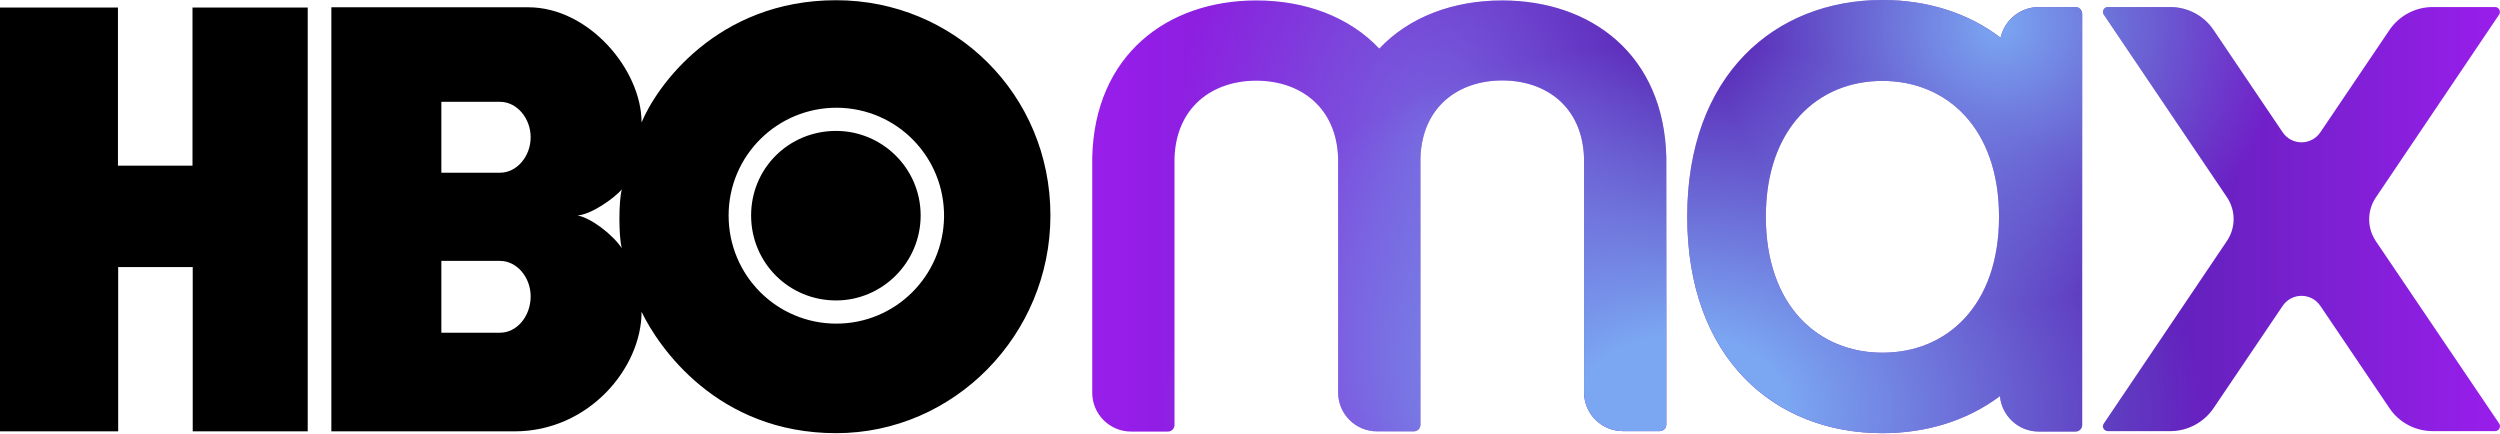
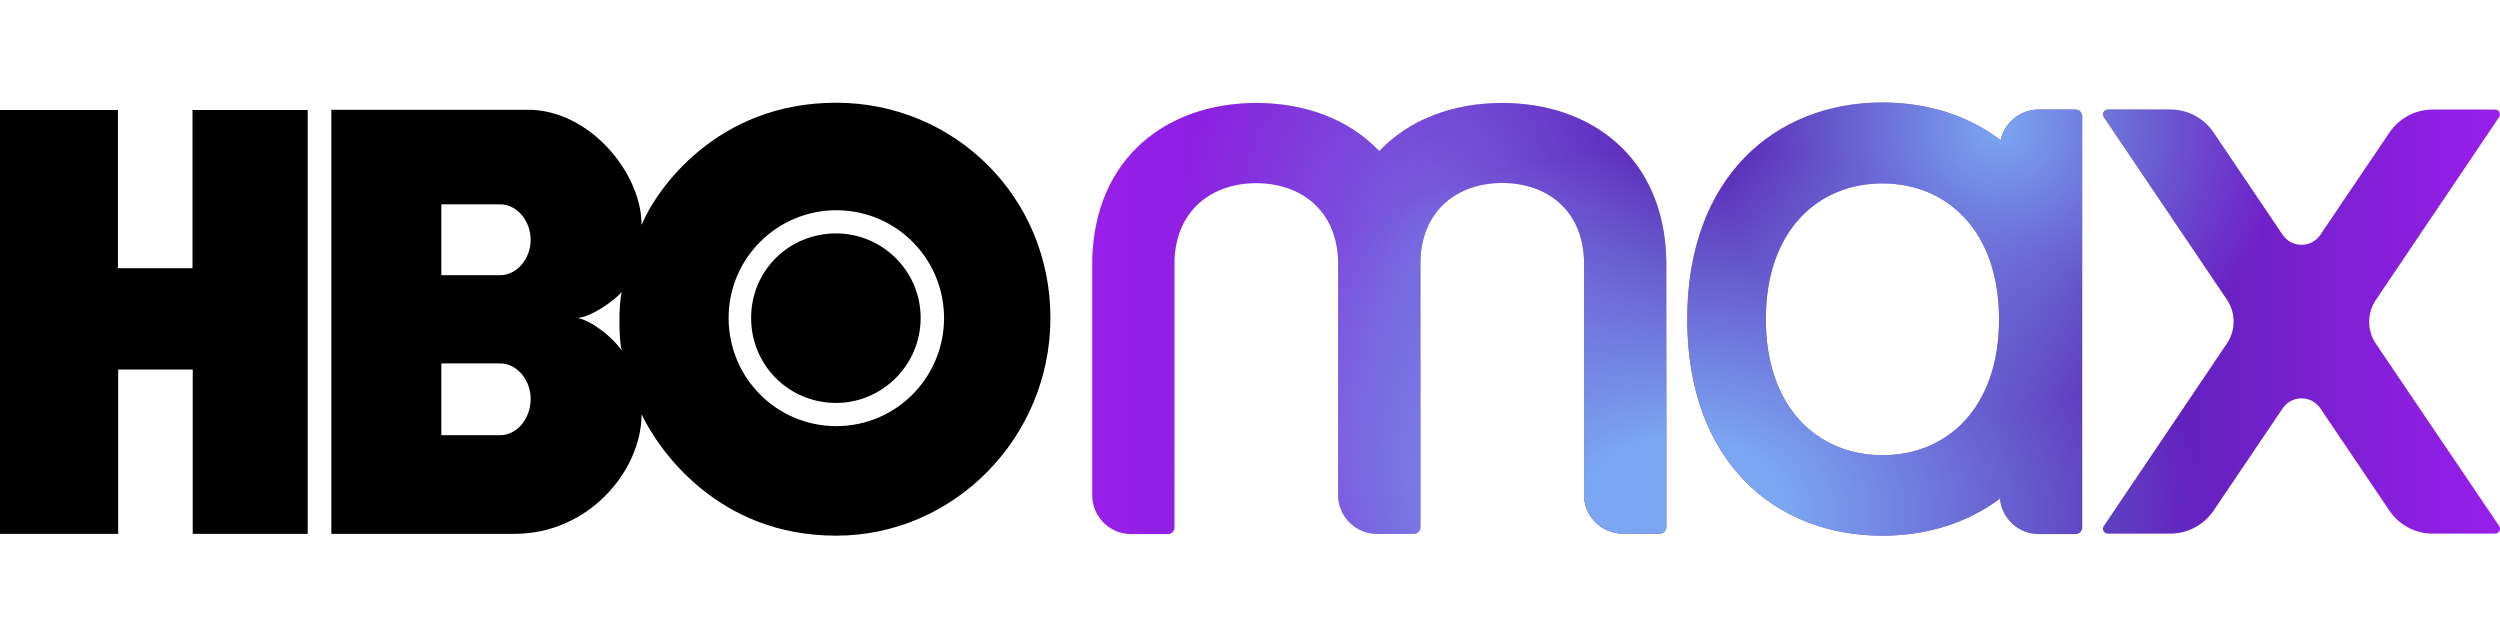
- <svg xmlns="http://www.w3.org/2000/svg" xmlns:xlink="http://www.w3.org/1999/xlink" version="1.1" id="Layer_1_1_" x="0px" y="0px" viewBox="2600 -200 1000 173.267" xml:space="preserve" width="1000" height="173.267">
+ <svg xmlns="http://www.w3.org/2000/svg" xmlns:xlink="http://www.w3.org/1999/xlink" version="1.1" id="Layer_1_1_" x="0px" y="0px" viewBox="2600 -200 1000 174" xml:space="preserve" width="1000" height="256">
  <defs id="defs3484" />
  <style type="text/css" id="style3439">
	.st0{fill:url(#XMLID_5_);}
	.st1{clip-path:url(#XMLID_6_);fill:url(#SVGID_1_);}
	.st2{clip-path:url(#XMLID_6_);fill:url(#SVGID_2_);}
	.st3{clip-path:url(#XMLID_6_);fill:url(#SVGID_3_);}
</style>
  <linearGradient id="XMLID_5_" gradientUnits="userSpaceOnUse" x1="3080.638" y1="-104.745" x2="3700" y2="-104.745" gradientTransform="translate(0,0.1)">
    <stop offset="0" style="stop-color:#991EEB" id="stop3444" />
    <stop offset="0.399" style="stop-color:#5822B4" id="stop3446" />
    <stop offset="0.727" style="stop-color:#5822B4" id="stop3448" />
    <stop offset="1" style="stop-color:#991EEB" id="stop3450" />
  </linearGradient>
  <g id="g52">
    <path d="m 2723.178,-27.46 h -46.089 v -65.725 h -29.817 v 65.725 H 2600 V -197 h 47.18 v 63.271 h 29.817 v -63.271 h 46.089 v 169.54 z m 211.266,0.727 c 47.18,0 85.724,-39.271 85.724,-87.088 0,-48.544 -38.544,-86.088 -85.724,-86.088 -47.817,0 -71.998,34.726 -77.816,48.907 0,-20.999 -20.999,-46.089 -45.362,-46.089 h -78.725 v 169.631 h 73.27 c 29.817,0 50.816,-25.454 50.816,-47.817 6.636,13.818 30.09,48.544 77.816,48.544 z m -134.45,-68.907 c 6.818,0 12.272,6.636 12.272,14.181 0,7.909 -5.454,14.545 -12.272,14.545 h -23.454 v -28.726 z m 0,-63.634 c 6.818,0 12.272,6.636 12.272,14.181 0,7.545 -5.454,14.181 -12.272,14.181 h -23.454 v -28.363 z m 30.999,45.453 c 5.454,-0.364 14.363,-6.636 17.727,-10.363 -1.273,4.545 -1.273,18.908 0,23.454 -3.727,-5.545 -12.272,-12.091 -17.727,-13.09 z m 60.452,0 c 0,-23.908 19.454,-43.18 43.362,-43.089 23.999,0.182 43.089,19.727 42.817,43.726 -0.364,23.636 -19.454,42.635 -43.089,42.635 -23.817,0 -43.09,-19.272 -43.09,-43.271 z m 42.999,33.999 c 18.363,0 33.817,-15.09 33.817,-33.999 0,-18.908 -15.454,-33.817 -33.817,-33.817 -18.909,0 -33.999,14.909 -33.999,33.817 0,18.908 15.09,33.999 33.999,33.999 z" id="path3441" style="stroke-width:0.909" />
    <g id="g888" transform="matrix(0.9090597,0,0,0.9090597,236.4448,-18.18806)">
      <path id="XMLID_1_" class="st0" d="m 3333.2,-130.7 c -1,-45.2 -33,-69.1 -72.2,-69.1 -21.5,0 -40.9,7.2 -54.1,21.2 -13.2,-14 -32.6,-21.2 -54.1,-21.2 -39.2,0 -71.2,24 -72.2,69.2 0,0.1 0,0.2 0,0.3 v 103.1 c 0,9.5 7.7,17.1 17.1,17.1 h 16.2 c 1.6,0 2.9,-1.3 2.9,-2.9 v -117.4 0 c 0.7,-22.3 16.5,-34.1 36,-34.1 19.5,0 35.3,11.8 36,34.1 v 0 103.1 c 0,9.5 7.7,17.1 17.1,17.1 h 16.2 c 1.6,0 2.9,-1.3 2.9,-2.9 v -117.4 0 c 0.7,-22.3 16.5,-34.1 36,-34.1 19.5,0 35.3,11.8 36,34.1 v 0 103.1 c 0,9.5 7.7,17.1 17.1,17.1 h 16.2 c 1.6,0 2.9,-1.3 2.9,-2.9 v -117.4 c 0.1,0.1 0,0 0,-0.1 z m 364.7,-66.2 h -27.5 c -7.6,0 -14.7,3.8 -19,10.1 l -30.4,45 c -4,5.9 -12.6,5.9 -16.6,0 l -30.4,-45 c -4.2,-6.3 -11.4,-10.1 -19,-10.1 h -27.5 c -1.7,0 -2.7,1.9 -1.8,3.3 l 54.2,80.4 c 3.9,5.8 3.9,13.4 0,19.2 l -54.2,80.4 c -1,1.4 0.1,3.3 1.8,3.3 h 27.5 c 7.6,0 14.7,-3.8 19,-10.1 l 30.4,-45 c 4,-5.9 12.6,-5.9 16.6,0 l 30.4,45 c 4.2,6.3 11.4,10.1 19,10.1 h 27.5 c 1.7,0 2.7,-1.9 1.8,-3.3 l -54.3,-80.3 c -3.9,-5.8 -3.9,-13.4 0,-19.2 l 54.2,-80.4 c 1,-1.4 0,-3.4 -1.7,-3.4 z m -184.6,0 h -16.2 c -8.2,0 -15.1,5.8 -16.8,13.5 -14.4,-11 -32.5,-16.6 -52,-16.6 -47.4,0 -85.9,33 -85.9,95.3 0,62.3 38.4,95.3 85.9,95.3 19.4,0 37.3,-5.5 51.7,-16.3 0.8,8.7 8.1,15.6 17.1,15.6 h 16.2 c 1.6,0 2.9,-1.3 2.9,-2.9 v -181 c -0.1,-1.6 -1.3,-2.9 -2.9,-2.9 z m -85,152.1 c -28.3,0 -51.3,-20.7 -51.3,-59.8 0,-39.1 23,-59.8 51.3,-59.8 28.3,0 51.3,20.7 51.3,59.8 0,39.1 -23,59.8 -51.3,59.8 z" style="fill:url(#XMLID_5_)" />
      <g id="g3453" transform="translate(0,0.1)">
        <defs id="defs3455">
          <path id="XMLID_2_" d="m 3333.2,-130.8 c -1,-45.2 -33,-69.1 -72.2,-69.1 -21.5,0 -40.9,7.2 -54.1,21.2 -13.2,-14 -32.6,-21.2 -54.1,-21.2 -39.2,0 -71.2,24 -72.2,69.2 0,0.1 0,0.2 0,0.3 v 103.1 c 0,9.5 7.7,17.1 17.1,17.1 h 16.2 c 1.6,0 2.9,-1.3 2.9,-2.9 v -117.4 0 c 0.7,-22.3 16.5,-34.1 36,-34.1 19.5,0 35.3,11.8 36,34.1 v 0 103.1 c 0,9.5 7.7,17.1 17.1,17.1 h 16.2 c 1.6,0 2.9,-1.3 2.9,-2.9 v -117.4 0 c 0.7,-22.3 16.5,-34.1 36,-34.1 19.5,0 35.3,11.8 36,34.1 v 0 103.1 c 0,9.5 7.7,17.1 17.1,17.1 h 16.2 c 1.6,0 2.9,-1.3 2.9,-2.9 v -117.4 c 0.1,0.1 0,0 0,-0.1 z m 364.7,-66.2 h -27.5 c -7.6,0 -14.7,3.8 -19,10.1 l -30.4,45 c -4,5.9 -12.6,5.9 -16.6,0 l -30.4,-45 c -4.2,-6.3 -11.4,-10.1 -19,-10.1 h -27.5 c -1.7,0 -2.7,1.9 -1.8,3.3 l 54.2,80.4 c 3.9,5.8 3.9,13.4 0,19.2 l -54.2,80.4 c -1,1.4 0.1,3.3 1.8,3.3 h 27.5 c 7.6,0 14.7,-3.8 19,-10.1 l 30.4,-45 c 4,-5.9 12.6,-5.9 16.6,0 l 30.4,45 c 4.2,6.3 11.4,10.1 19,10.1 h 27.5 c 1.7,0 2.7,-1.9 1.8,-3.3 L 3645.4,-94 c -3.9,-5.8 -3.9,-13.4 0,-19.2 l 54.2,-80.4 c 1,-1.4 0,-3.4 -1.7,-3.4 z m -184.6,0 h -16.2 c -8.2,0 -15.1,5.8 -16.8,13.5 -14.4,-11 -32.5,-16.6 -52,-16.6 -47.4,0 -85.9,33 -85.9,95.3 0,62.3 38.4,95.3 85.9,95.3 19.4,0 37.3,-5.5 51.7,-16.3 0.8,8.7 8.1,15.6 17.1,15.6 h 16.2 c 1.6,0 2.9,-1.3 2.9,-2.9 v -181 c -0.1,-1.6 -1.3,-2.9 -2.9,-2.9 z m -85,152.1 c -28.3,0 -51.3,-20.7 -51.3,-59.8 0,-39.1 23,-59.8 51.3,-59.8 28.3,0 51.3,20.7 51.3,59.8 0,39.1 -23,59.8 -51.3,59.8 z" />
        </defs>
        <clipPath id="XMLID_6_">
          <use xlink:href="#XMLID_2_" style="overflow:visible" id="use3459" x="0" y="0" width="100%" height="100%" />
        </clipPath>
        <radialGradient id="SVGID_1_" cx="1494.392" cy="-276.441" r="164.575" gradientTransform="matrix(0.672,0,0,0.8748,2225.512,101.9935)" gradientUnits="userSpaceOnUse">
          <stop offset="0" style="stop-color:#7BA7F2;stop-opacity:0.5" id="stop3462" />
          <stop offset="1" style="stop-color:#7BA7F2;stop-opacity:0" id="stop3464" />
        </radialGradient>
        <ellipse class="st1" cx="3229.7" cy="-139.8" rx="110.6" ry="144" id="ellipse3466" clip-path="url(#XMLID_6_)" style="fill:url(#SVGID_1_)" />
        <radialGradient id="SVGID_2_" cx="3339.858" cy="-386.742" r="227.558" gradientTransform="matrix(1,0,0,0.7081,0,254.0226)" gradientUnits="userSpaceOnUse">
          <stop offset="0.2" style="stop-color:#7BA7F2" id="stop3469" />
          <stop offset="1" style="stop-color:#7BA7F2;stop-opacity:0" id="stop3471" />
        </radialGradient>
        <ellipse class="st2" cx="3339.9" cy="-19.8" rx="227.6" ry="161.1" id="ellipse3473" clip-path="url(#XMLID_6_)" style="fill:url(#SVGID_2_)" />
        <radialGradient id="SVGID_3_" cx="3479.585" cy="-189.161" r="123.773" gradientUnits="userSpaceOnUse">
          <stop offset="0" style="stop-color:#7BA7F2" id="stop3476" />
          <stop offset="1" style="stop-color:#7BA7F2;stop-opacity:0" id="stop3478" />
        </radialGradient>
        <circle class="st3" cx="3479.6" cy="-189.2" r="123.8" id="circle3480" clip-path="url(#XMLID_6_)" style="fill:url(#SVGID_3_)" />
      </g>
    </g>
  </g>
</svg>
